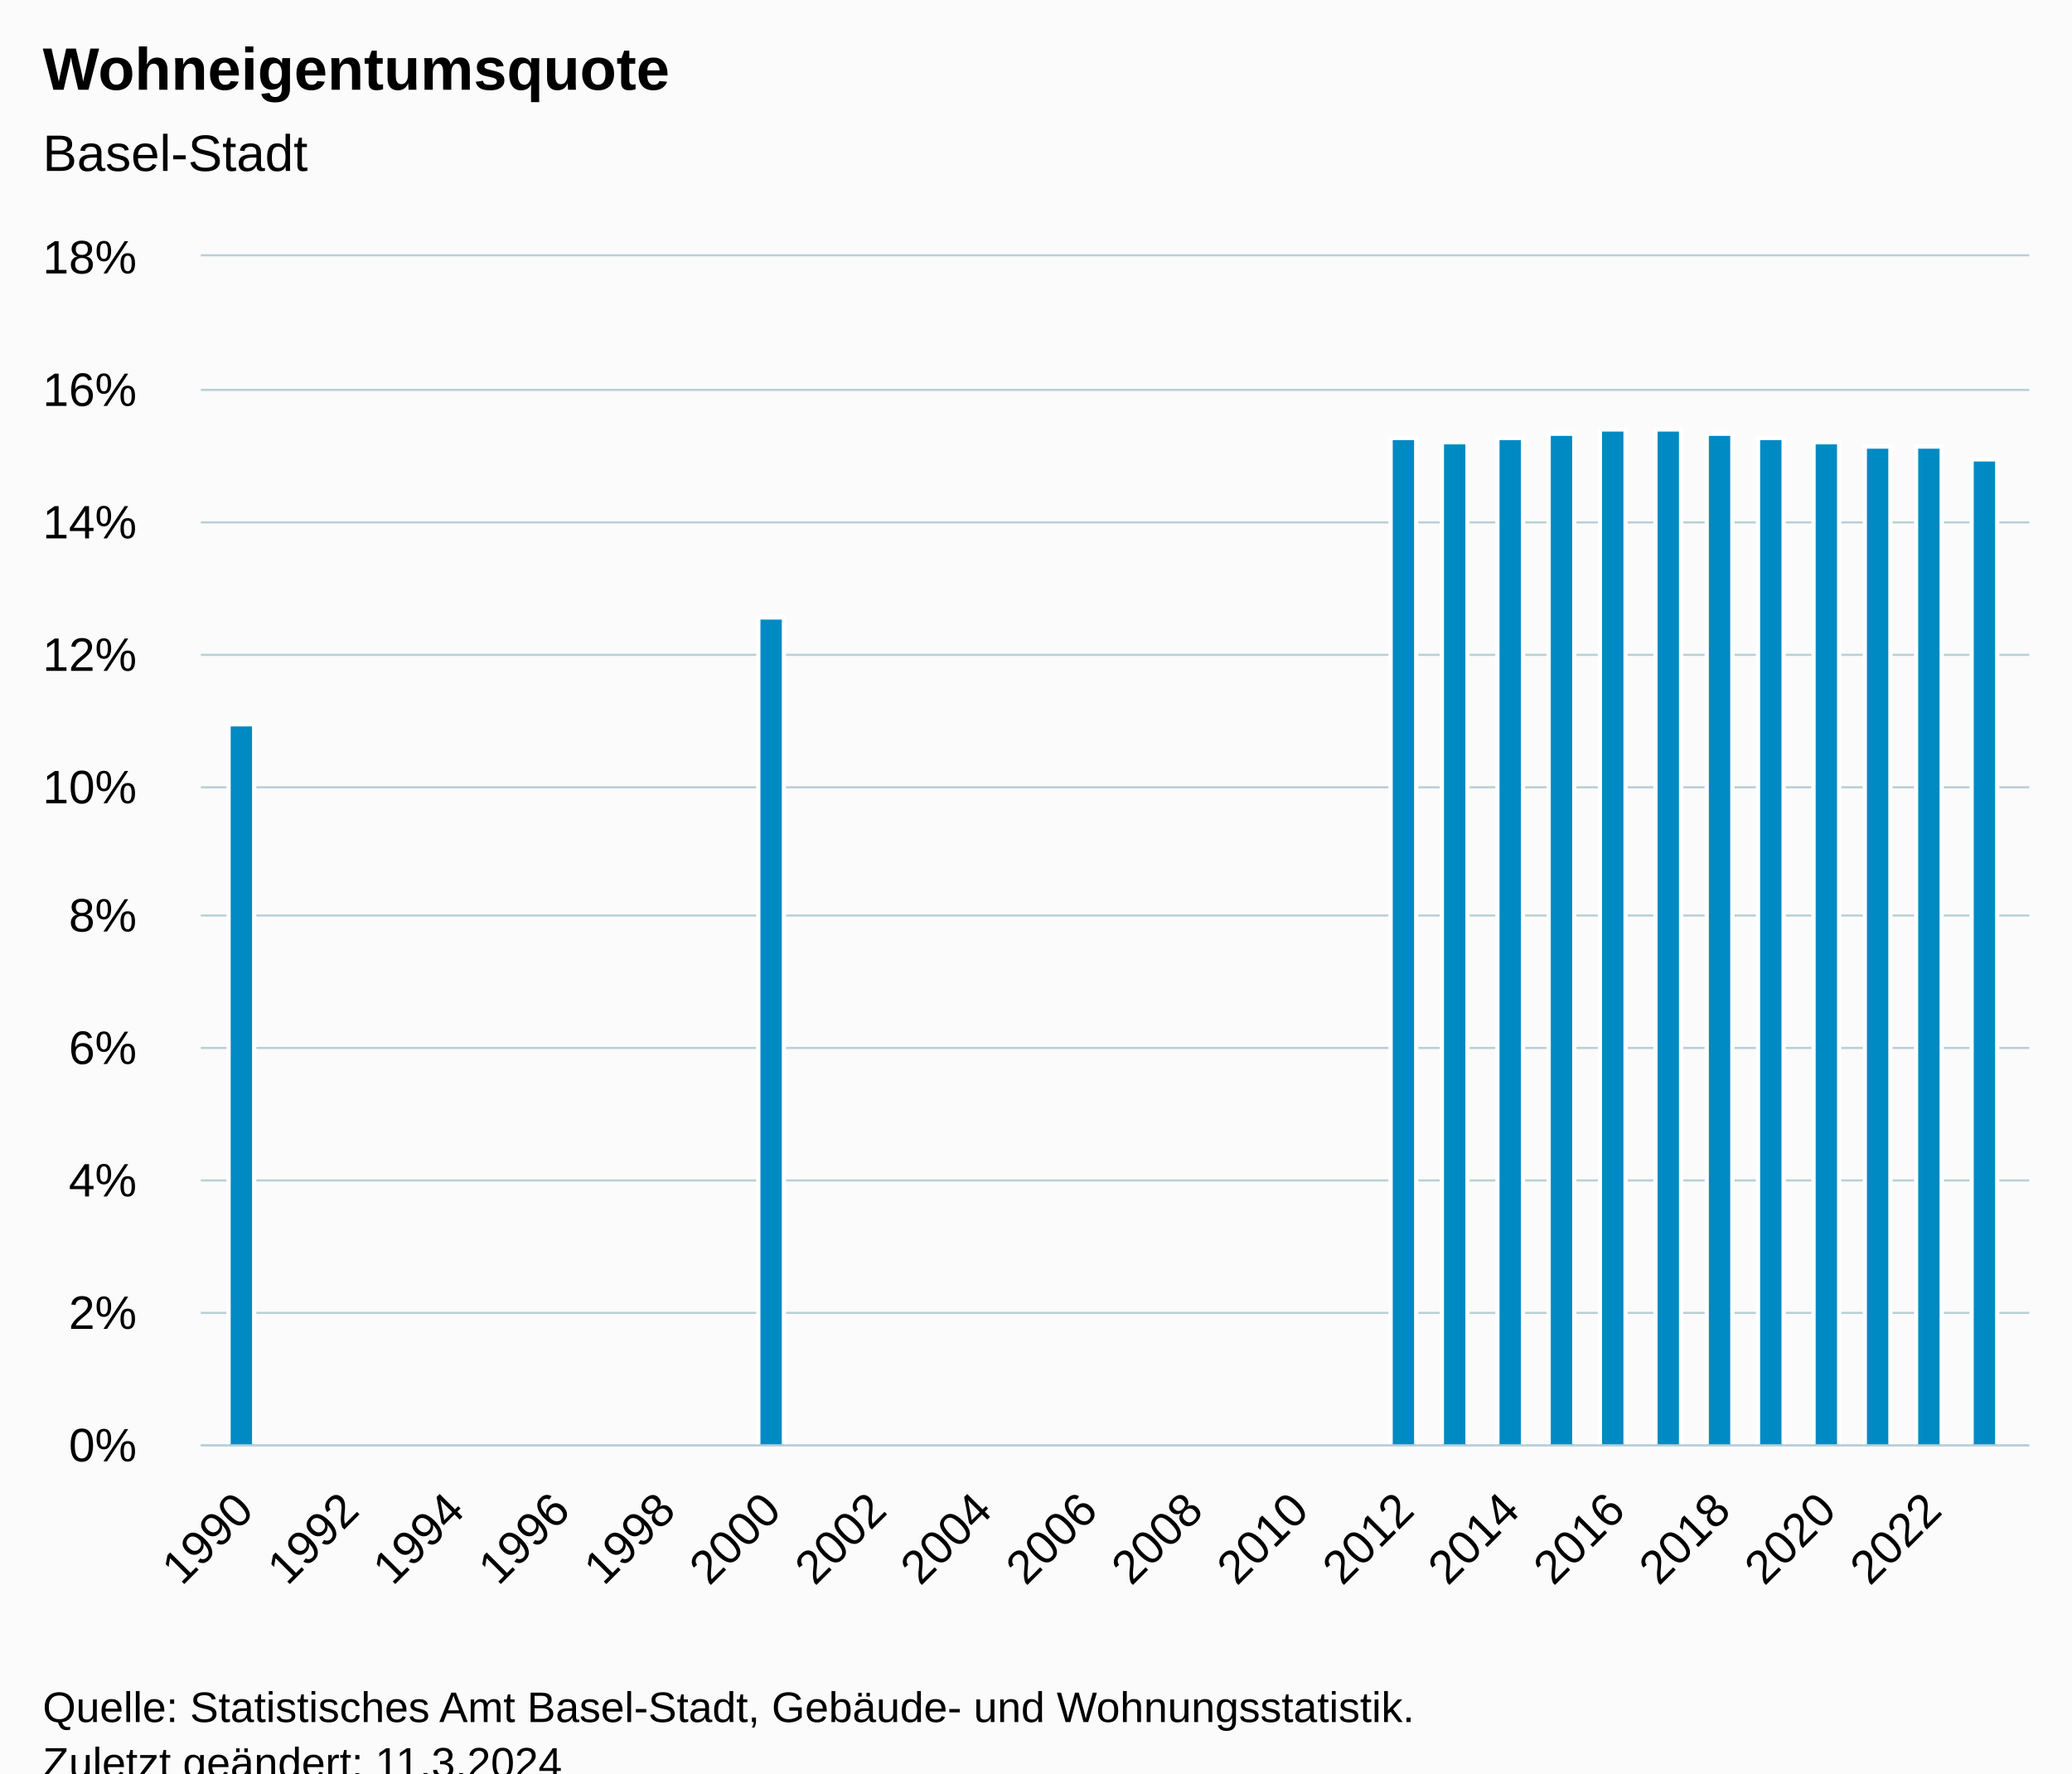
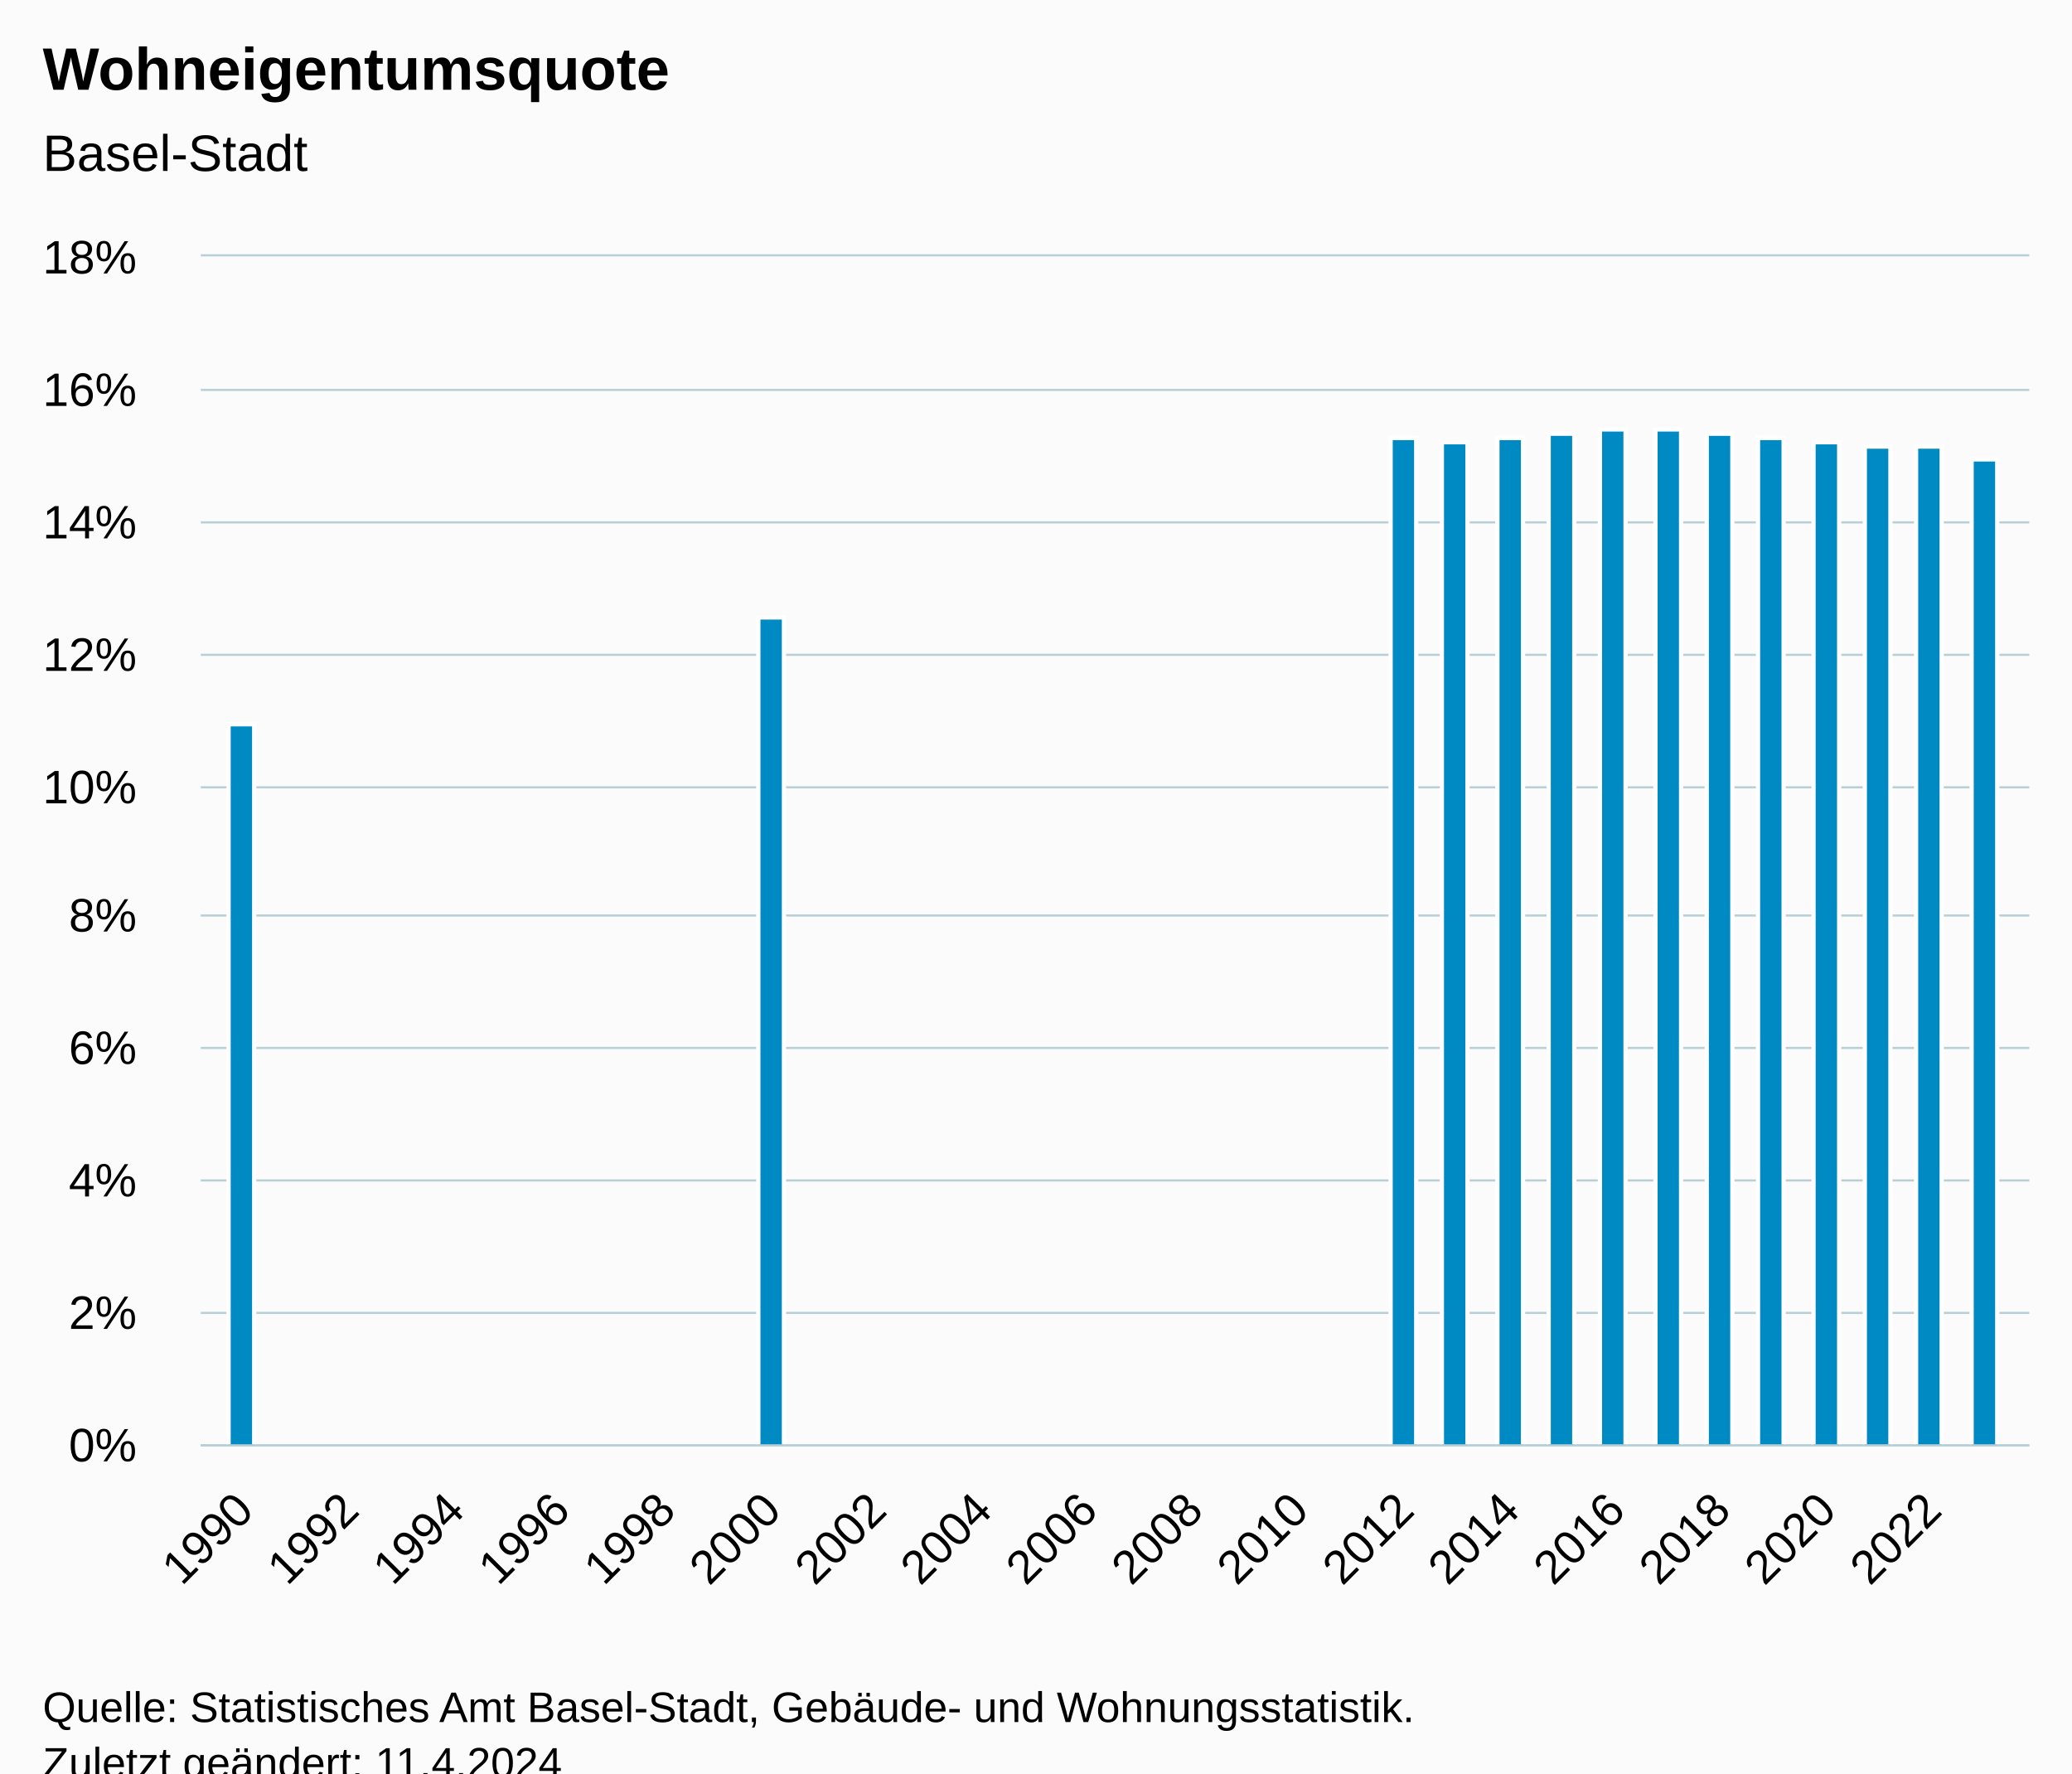
<svg xmlns="http://www.w3.org/2000/svg" version="1.1" class="highcharts-root" style="font-family:Arial;font-size:12px;" viewBox="0 0 485 415">
  <defs>
-     <clipPath id="highcharts-guism34-21-">
+     <clipPath id="highcharts-cd91imp-21-">
      <rect x="0" y="0" width="428" height="278" fill="none" />
    </clipPath>
-     <clipPath id="highcharts-guism34-36-">
+     <clipPath id="highcharts-cd91imp-36-">
      <rect x="0" y="0" width="428" height="278" fill="none" />
    </clipPath>
-     <clipPath id="highcharts-guism34-37-">
+     <clipPath id="highcharts-cd91imp-37-">
      <rect x="47" y="60" width="428" height="278" fill="none" />
    </clipPath>
  </defs>
  <rect fill="#fbfbfb" class="highcharts-background" x="0" y="0" width="485" height="428" rx="0" ry="0" />
  <rect fill="none" class="highcharts-plot-background" x="47" y="60" width="428" height="278" />
  <g class="highcharts-pane-group" data-z-index="0" />
  <g class="highcharts-grid highcharts-xaxis-grid" data-z-index="1">
    <path fill="none" data-z-index="1" class="highcharts-grid-line" d="M 56.5 60 L 56.5 338" opacity="1" />
    <path fill="none" data-z-index="1" class="highcharts-grid-line" d="M 81.5 60 L 81.5 338" opacity="1" />
    <path fill="none" data-z-index="1" class="highcharts-grid-line" d="M 106.5 60 L 106.5 338" opacity="1" />
    <path fill="none" data-z-index="1" class="highcharts-grid-line" d="M 130.5 60 L 130.5 338" opacity="1" />
    <path fill="none" data-z-index="1" class="highcharts-grid-line" d="M 155.5 60 L 155.5 338" opacity="1" />
    <path fill="none" data-z-index="1" class="highcharts-grid-line" d="M 180.5 60 L 180.5 338" opacity="1" />
    <path fill="none" data-z-index="1" class="highcharts-grid-line" d="M 204.5 60 L 204.5 338" opacity="1" />
    <path fill="none" data-z-index="1" class="highcharts-grid-line" d="M 229.5 60 L 229.5 338" opacity="1" />
    <path fill="none" data-z-index="1" class="highcharts-grid-line" d="M 254.5 60 L 254.5 338" opacity="1" />
    <path fill="none" data-z-index="1" class="highcharts-grid-line" d="M 279.5 60 L 279.5 338" opacity="1" />
    <path fill="none" data-z-index="1" class="highcharts-grid-line" d="M 303.5 60 L 303.5 338" opacity="1" />
    <path fill="none" data-z-index="1" class="highcharts-grid-line" d="M 328.5 60 L 328.5 338" opacity="1" />
    <path fill="none" data-z-index="1" class="highcharts-grid-line" d="M 353.5 60 L 353.5 338" opacity="1" />
    <path fill="none" data-z-index="1" class="highcharts-grid-line" d="M 377.5 60 L 377.5 338" opacity="1" />
    <path fill="none" data-z-index="1" class="highcharts-grid-line" d="M 402.5 60 L 402.5 338" opacity="1" />
    <path fill="none" data-z-index="1" class="highcharts-grid-line" d="M 427.5 60 L 427.5 338" opacity="1" />
    <path fill="none" data-z-index="1" class="highcharts-grid-line" d="M 451.5 60 L 451.5 338" opacity="1" />
  </g>
  <g class="highcharts-grid highcharts-yaxis-grid" data-z-index="1">
    <path fill="none" stroke="#B9CFD7" stroke-width="0.5" data-z-index="1" class="highcharts-grid-line" d="M 47 338.25 L 475 338.25" opacity="1" />
    <path fill="none" stroke="#B9CFD7" stroke-width="0.5" data-z-index="1" class="highcharts-grid-line" d="M 47 307.25 L 475 307.25" opacity="1" />
    <path fill="none" stroke="#B9CFD7" stroke-width="0.5" data-z-index="1" class="highcharts-grid-line" d="M 47 276.25 L 475 276.25" opacity="1" />
    <path fill="none" stroke="#B9CFD7" stroke-width="0.5" data-z-index="1" class="highcharts-grid-line" d="M 47 245.25 L 475 245.25" opacity="1" />
    <path fill="none" stroke="#B9CFD7" stroke-width="0.5" data-z-index="1" class="highcharts-grid-line" d="M 47 214.25 L 475 214.25" opacity="1" />
    <path fill="none" stroke="#B9CFD7" stroke-width="0.5" data-z-index="1" class="highcharts-grid-line" d="M 47 184.25 L 475 184.25" opacity="1" />
    <path fill="none" stroke="#B9CFD7" stroke-width="0.5" data-z-index="1" class="highcharts-grid-line" d="M 47 153.25 L 475 153.25" opacity="1" />
    <path fill="none" stroke="#B9CFD7" stroke-width="0.5" data-z-index="1" class="highcharts-grid-line" d="M 47 122.25 L 475 122.25" opacity="1" />
    <path fill="none" stroke="#B9CFD7" stroke-width="0.5" data-z-index="1" class="highcharts-grid-line" d="M 47 91.25 L 475 91.25" opacity="1" />
    <path fill="none" stroke="#B9CFD7" stroke-width="0.5" data-z-index="1" class="highcharts-grid-line" d="M 47 59.75 L 475 59.75" opacity="1" />
  </g>
  <rect fill="none" class="highcharts-plot-border" data-z-index="1" x="47" y="60" width="428" height="278" />
  <g class="highcharts-axis highcharts-xaxis" data-z-index="2">
    <path fill="none" class="highcharts-axis-line" stroke="#B9CFD7" stroke-width="0.5" data-z-index="7" d="M 47 338.25 L 475 338.25" />
  </g>
  <g class="highcharts-axis highcharts-yaxis" data-z-index="2">
    <path fill="none" class="highcharts-axis-line" data-z-index="7" d="M 47 60 L 47 338" />
  </g>
  <g class="highcharts-series-group" data-z-index="3">
-     <g class="highcharts-series highcharts-series-0 highcharts-column-series" data-z-index="0.1" opacity="1" transform="translate(47,60) scale(1 1)" clip-path="url(#highcharts-guism34-36-)">
+     <g class="highcharts-series highcharts-series-0 highcharts-column-series" data-z-index="0.1" opacity="1" transform="translate(47,60) scale(1 1)" clip-path="url(#highcharts-cd91imp-36-)">
      <rect x="6.5" y="109.5" width="6" height="169" fill="#008AC3" stroke="#ffffff" stroke-width="1" opacity="1" class="highcharts-point" />
      <rect x="130.5" y="84.5" width="6" height="194" fill="#008AC3" stroke="#ffffff" stroke-width="1" opacity="1" class="highcharts-point" />
      <rect x="278.5" y="42.5" width="6" height="236" fill="#008AC3" stroke="#ffffff" stroke-width="1" opacity="1" class="highcharts-point" />
      <rect x="290.5" y="43.5" width="6" height="235" fill="#008AC3" stroke="#ffffff" stroke-width="1" opacity="1" class="highcharts-point" />
      <rect x="303.5" y="42.5" width="6" height="236" fill="#008AC3" stroke="#ffffff" stroke-width="1" opacity="1" class="highcharts-point" />
      <rect x="315.5" y="41.5" width="6" height="237" fill="#008AC3" stroke="#ffffff" stroke-width="1" opacity="1" class="highcharts-point" />
      <rect x="327.5" y="40.5" width="6" height="238" fill="#008AC3" stroke="#ffffff" stroke-width="1" opacity="1" class="highcharts-point" />
      <rect x="340.5" y="40.5" width="6" height="238" fill="#008AC3" stroke="#ffffff" stroke-width="1" opacity="1" class="highcharts-point" />
      <rect x="352.5" y="41.5" width="6" height="237" fill="#008AC3" stroke="#ffffff" stroke-width="1" opacity="1" class="highcharts-point" />
      <rect x="364.5" y="42.5" width="6" height="236" fill="#008AC3" stroke="#ffffff" stroke-width="1" opacity="1" class="highcharts-point" />
      <rect x="377.5" y="43.5" width="6" height="235" fill="#008AC3" stroke="#ffffff" stroke-width="1" opacity="1" class="highcharts-point" />
      <rect x="389.5" y="44.5" width="6" height="234" fill="#008AC3" stroke="#ffffff" stroke-width="1" opacity="1" class="highcharts-point" />
      <rect x="401.5" y="44.5" width="6" height="234" fill="#008AC3" stroke="#ffffff" stroke-width="1" opacity="1" class="highcharts-point" />
      <rect x="414.5" y="47.5" width="6" height="231" fill="#008AC3" stroke="#ffffff" stroke-width="1" opacity="1" class="highcharts-point" />
    </g>
    <g class="highcharts-markers highcharts-series-0 highcharts-column-series" data-z-index="0.1" opacity="1" transform="translate(47,60) scale(1 1)" clip-path="none" />
  </g>
  <text x="10" text-anchor="start" class="highcharts-title" data-z-index="4" style="color:#000000;font-size:14px;font-weight:bold;fill:#000000;" y="21">
    <tspan>Wohneigentumsquote</tspan>
  </text>
  <text x="10" text-anchor="start" class="highcharts-subtitle" data-z-index="4" style="color:#000000;font-size:12px;font-weight:normal;fill:#000000;" y="40">
    <tspan>Basel-Stadt</tspan>
  </text>
  <text x="10" text-anchor="start" class="highcharts-caption" data-z-index="4" style="color:#666666;fill:#666666;" y="385" />
  <g class="highcharts-axis-labels highcharts-xaxis-labels" data-z-index="7">
    <text x="59.842" style="color:#000000;cursor:default;font-size:11px;fill:#000000;" text-anchor="end" transform="translate(0,0) rotate(-45 59.842 354)" y="354" opacity="1">1990</text>
    <text x="84.539" style="color:#000000;cursor:default;font-size:11px;fill:#000000;" text-anchor="end" transform="translate(0,0) rotate(-45 84.53906 354)" y="354" opacity="1">1992</text>
    <text x="109.236" style="color:#000000;cursor:default;font-size:11px;fill:#000000;" text-anchor="end" transform="translate(0,0) rotate(-45 109.2361 354)" y="354" opacity="1">1994</text>
    <text x="133.933" style="color:#000000;cursor:default;font-size:11px;fill:#000000;" text-anchor="end" transform="translate(0,0) rotate(-45 133.9332 354)" y="354" opacity="1">1996</text>
    <text x="158.63" style="color:#000000;cursor:default;font-size:11px;fill:#000000;" text-anchor="end" transform="translate(0,0) rotate(-45 158.6302 354)" y="354" opacity="1">1998</text>
    <text x="183.327" style="color:#000000;cursor:default;font-size:11px;fill:#000000;" text-anchor="end" transform="translate(0,0) rotate(-45 183.3273 354)" y="354" opacity="1">2000</text>
    <text x="208.024" style="color:#000000;cursor:default;font-size:11px;fill:#000000;" text-anchor="end" transform="translate(0,0) rotate(-45 208.0243 354)" y="354" opacity="1">2002</text>
    <text x="232.721" style="color:#000000;cursor:default;font-size:11px;fill:#000000;" text-anchor="end" transform="translate(0,0) rotate(-45 232.7214 354)" y="354" opacity="1">2004</text>
    <text x="257.418" style="color:#000000;cursor:default;font-size:11px;fill:#000000;" text-anchor="end" transform="translate(0,0) rotate(-45 257.4185 354)" y="354" opacity="1">2006</text>
    <text x="282.116" style="color:#000000;cursor:default;font-size:11px;fill:#000000;" text-anchor="end" transform="translate(0,0) rotate(-45 282.1155 354)" y="354" opacity="1">2008</text>
    <text x="306.813" style="color:#000000;cursor:default;font-size:11px;fill:#000000;" text-anchor="end" transform="translate(0,0) rotate(-45 306.8126 354)" y="354" opacity="1">2010</text>
    <text x="331.51" style="color:#000000;cursor:default;font-size:11px;fill:#000000;" text-anchor="end" transform="translate(0,0) rotate(-45 331.5096 354)" y="354" opacity="1">2012</text>
    <text x="356.207" style="color:#000000;cursor:default;font-size:11px;fill:#000000;" text-anchor="end" transform="translate(0,0) rotate(-45 356.2067 354)" y="354" opacity="1">2014</text>
    <text x="380.904" style="color:#000000;cursor:default;font-size:11px;fill:#000000;" text-anchor="end" transform="translate(0,0) rotate(-45 380.9037 354)" y="354" opacity="1">2016</text>
    <text x="405.601" style="color:#000000;cursor:default;font-size:11px;fill:#000000;" text-anchor="end" transform="translate(0,0) rotate(-45 405.6008 354)" y="354" opacity="1">2018</text>
    <text x="430.298" style="color:#000000;cursor:default;font-size:11px;fill:#000000;" text-anchor="end" transform="translate(0,0) rotate(-45 430.2979 354)" y="354" opacity="1">2020</text>
    <text x="454.995" style="color:#000000;cursor:default;font-size:11px;fill:#000000;" text-anchor="end" transform="translate(0,0) rotate(-45 454.9949 354)" y="354" opacity="1">2022</text>
  </g>
  <g class="highcharts-axis-labels highcharts-yaxis-labels" data-z-index="7">
    <text x="32" style="color:#000000;cursor:default;font-size:11px;fill:#000000;" text-anchor="end" transform="translate(0,0)" y="342" opacity="1">0%</text>
    <text x="32" style="color:#000000;cursor:default;font-size:11px;fill:#000000;" text-anchor="end" transform="translate(0,0)" y="311" opacity="1">2%</text>
    <text x="32" style="color:#000000;cursor:default;font-size:11px;fill:#000000;" text-anchor="end" transform="translate(0,0)" y="280" opacity="1">4%</text>
    <text x="32" style="color:#000000;cursor:default;font-size:11px;fill:#000000;" text-anchor="end" transform="translate(0,0)" y="249" opacity="1">6%</text>
    <text x="32" style="color:#000000;cursor:default;font-size:11px;fill:#000000;" text-anchor="end" transform="translate(0,0)" y="218" opacity="1">8%</text>
    <text x="32" style="color:#000000;cursor:default;font-size:11px;fill:#000000;" text-anchor="end" transform="translate(0,0)" y="188" opacity="1">10%</text>
    <text x="32" style="color:#000000;cursor:default;font-size:11px;fill:#000000;" text-anchor="end" transform="translate(0,0)" y="157" opacity="1">12%</text>
    <text x="32" style="color:#000000;cursor:default;font-size:11px;fill:#000000;" text-anchor="end" transform="translate(0,0)" y="126" opacity="1">14%</text>
    <text x="32" style="color:#000000;cursor:default;font-size:11px;fill:#000000;" text-anchor="end" transform="translate(0,0)" y="95" opacity="1">16%</text>
    <text x="32" style="color:#000000;cursor:default;font-size:11px;fill:#000000;" text-anchor="end" transform="translate(0,0)" y="64" opacity="1">18%</text>
  </g>
  <text x="10" class="highcharts-credits" text-anchor="start" data-z-index="8" style="cursor:default;color:#000000;font-size:10px;fill:#000000;" y="403">
    <tspan>Quelle: Statistisches Amt Basel-Stadt, Gebäude- und Wohnungsstatistik.</tspan>
-     <tspan x="10" dy="13">Zuletzt geändert: 11.3.2024</tspan>
+     <tspan x="10" dy="13">Zuletzt geändert: 11.4.2024</tspan>
  </text>
-   <g class="highcharts-control-points" data-z-index="99" clip-path="url(#highcharts-guism34-37-)" />
+   <g class="highcharts-control-points" data-z-index="99" clip-path="url(#highcharts-cd91imp-37-)" />
</svg>
